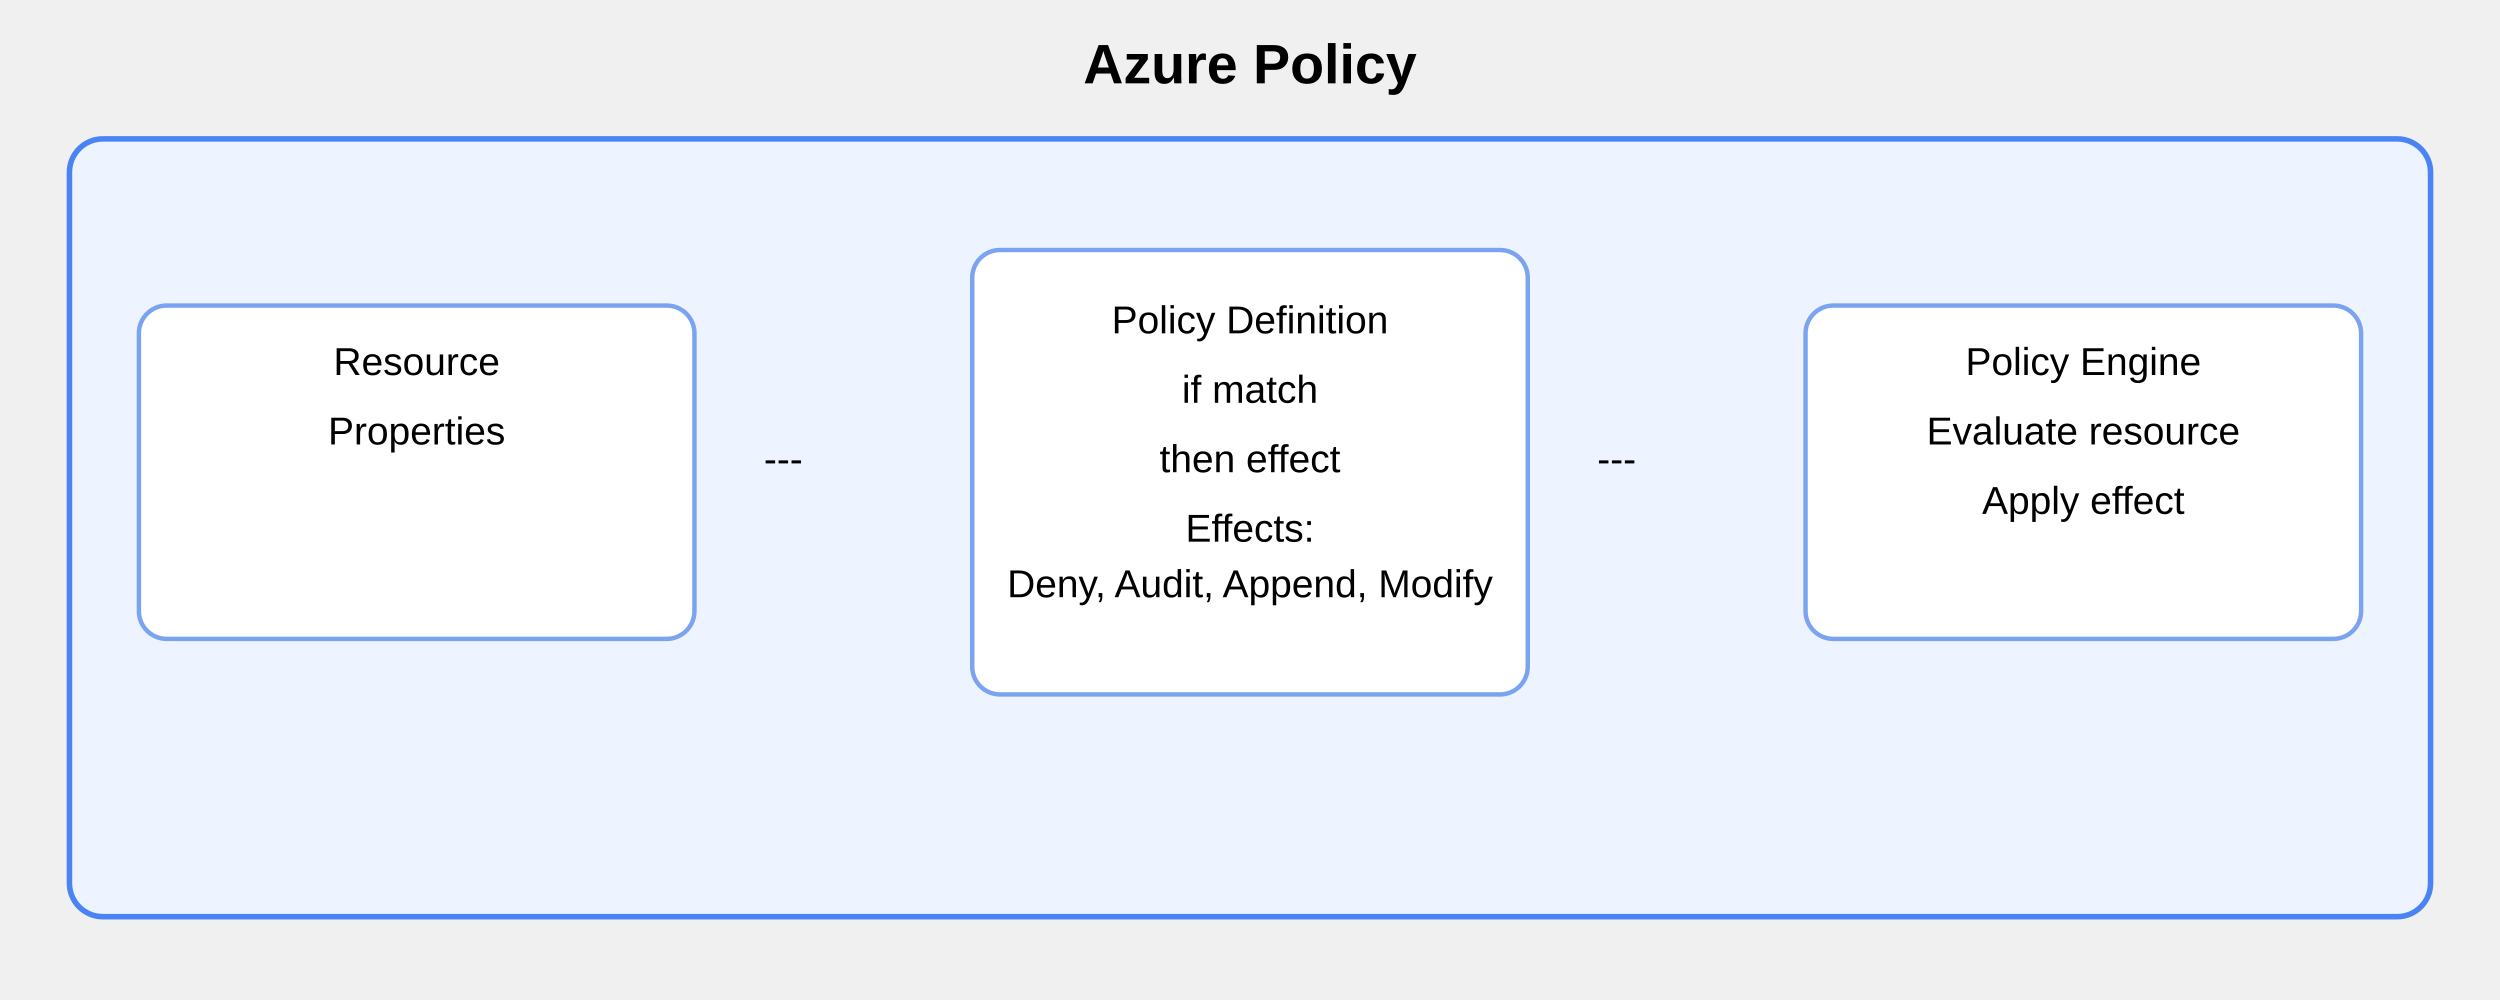
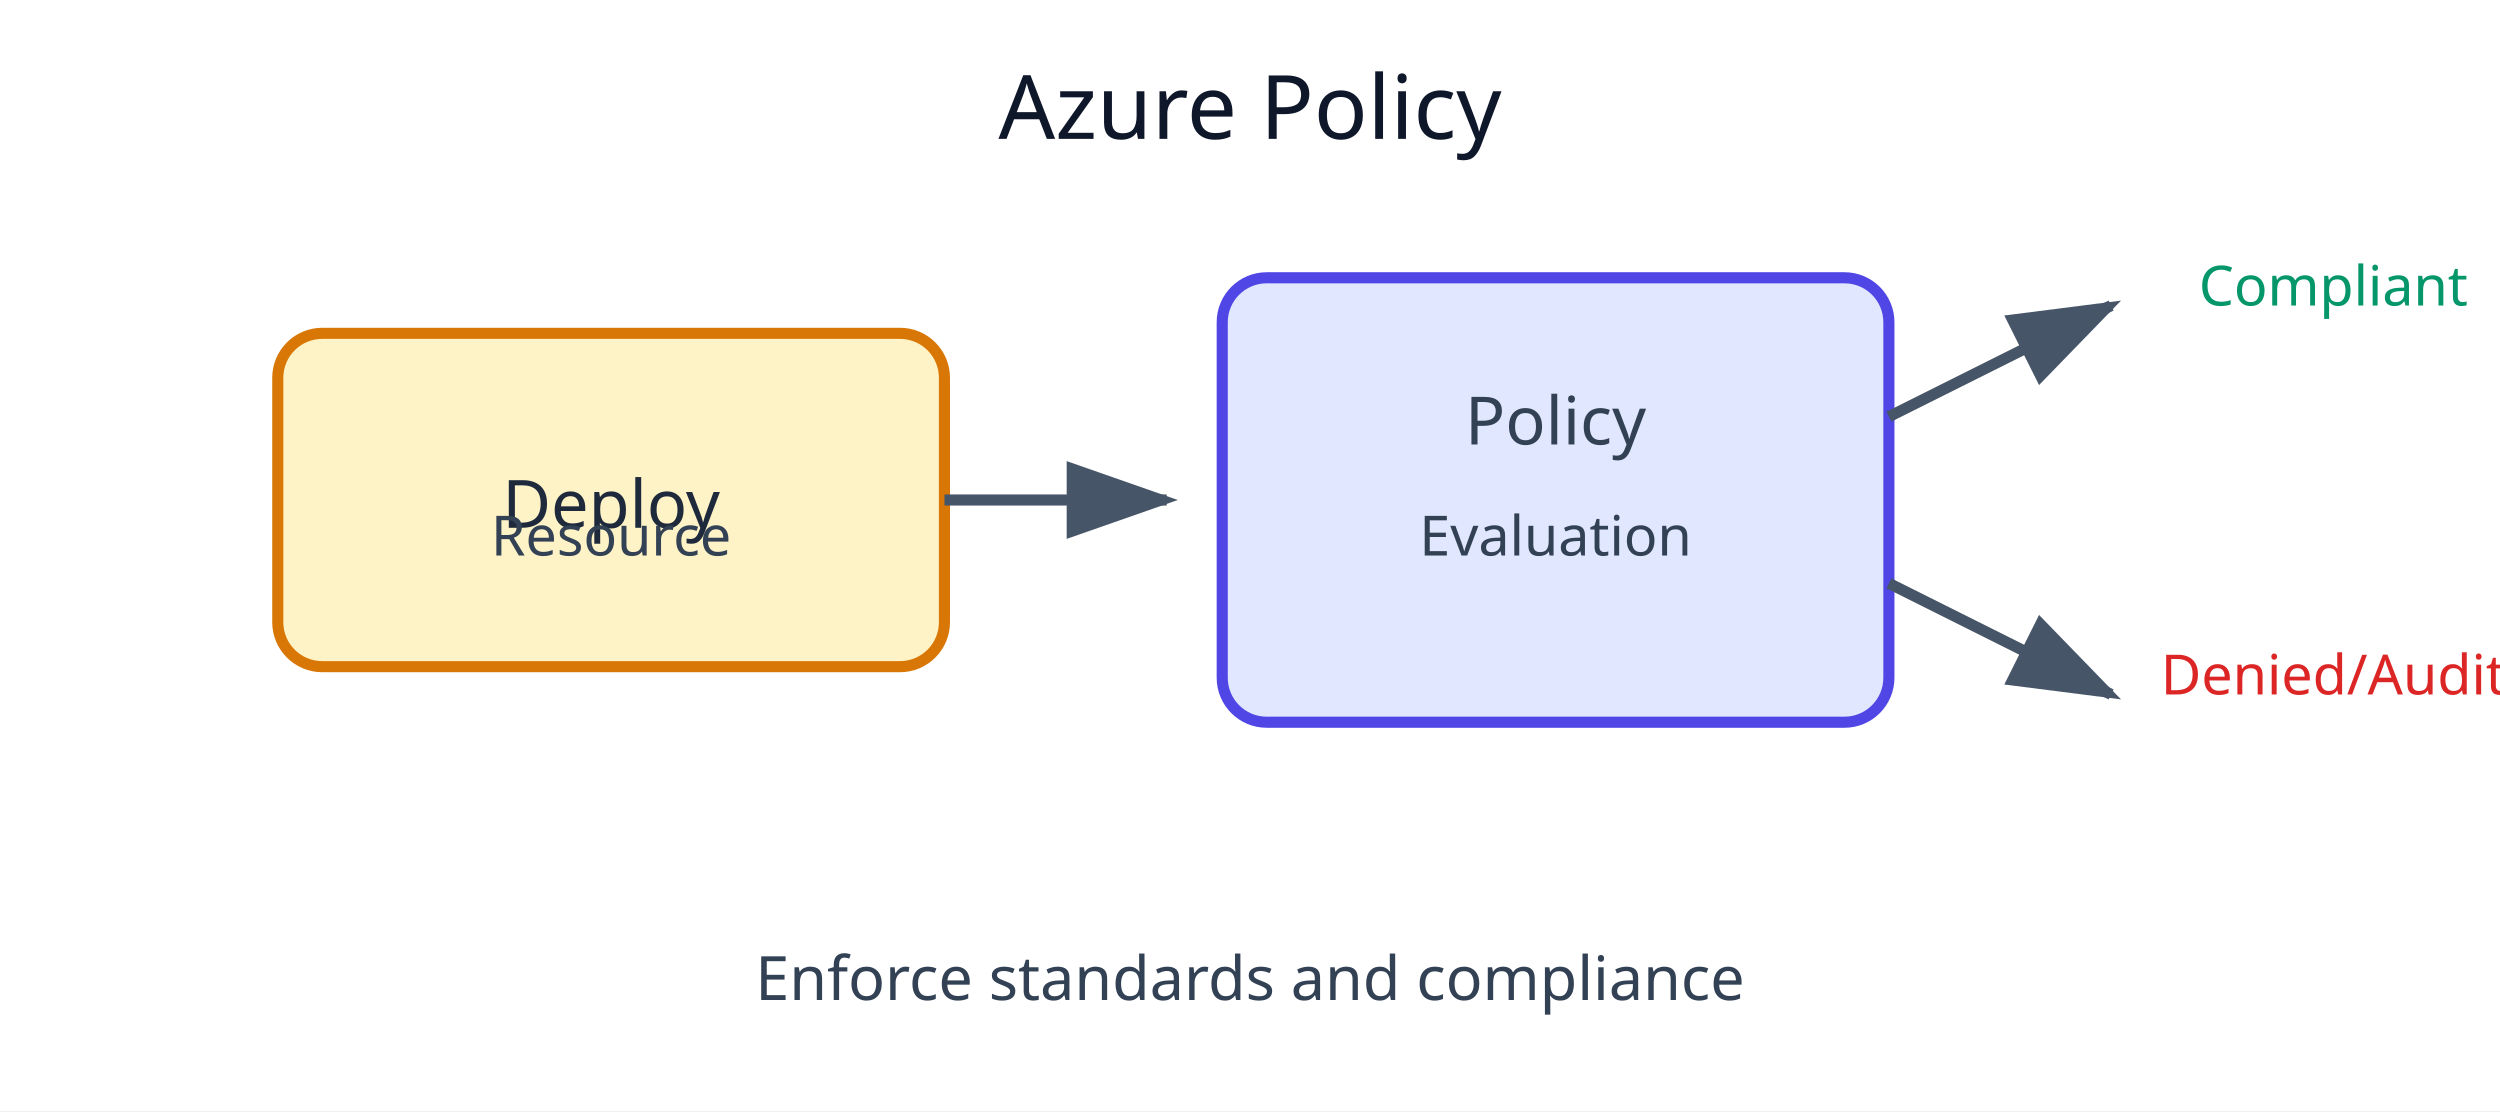
- <svg xmlns="http://www.w3.org/2000/svg" width="900" height="360">
-   <style>
-     .box { fill:#eef4ff; stroke:#4a84f4; stroke-width:2; }
-     .sub { fill:#ffffff; stroke:#7aa3f0; stroke-width:1.6; }
-     .title { font-family:Arial; font-size:20px; font-weight:bold; }
-     .txt { font-family:Arial; font-size:14px; }
-   </style>
-   <text x="450" y="30" text-anchor="middle" class="title">Azure Policy</text>
-   <rect x="25" y="50" width="850" height="280" rx="12" class="box" />
-   <rect x="50" y="110" width="200" height="120" rx="10" class="sub" />
-   <text x="150" y="135" text-anchor="middle" class="txt">Resource</text>
-   <text x="150" y="160" text-anchor="middle" class="txt">Properties</text>
-   <rect x="350" y="90" width="200" height="160" rx="10" class="sub" />
-   <text x="450" y="120" text-anchor="middle" class="txt">Policy Definition</text>
-   <text x="450" y="145" text-anchor="middle" class="txt">if match</text>
-   <text x="450" y="170" text-anchor="middle" class="txt">then effect</text>
-   <text x="450" y="195" text-anchor="middle" class="txt">Effects:</text>
-   <text x="450" y="215" text-anchor="middle" class="txt">Deny, Audit, Append, Modify</text>
-   <rect x="650" y="110" width="200" height="120" rx="10" class="sub" />
-   <text x="750" y="135" text-anchor="middle" class="txt">Policy Engine</text>
-   <text x="750" y="160" text-anchor="middle" class="txt">Evaluate resource</text>
-   <text x="750" y="185" text-anchor="middle" class="txt">Apply effect</text>
-   <text x="275" y="170" class="txt">---</text>
-   <text x="575" y="170" class="txt">---</text>
+ <svg xmlns="http://www.w3.org/2000/svg" viewBox="0 0 450 200" width="450" height="200">
+   <defs>
+     <marker id="arrow" markerWidth="10" markerHeight="7" refX="9" refY="3.5" orient="auto">
+       <polygon points="0 0, 10 3.5, 0 7" fill="#475569" />
+     </marker>
+     <marker id="arrowBlue" markerWidth="10" markerHeight="7" refX="9" refY="3.5" orient="auto">
+       <polygon points="0 0, 10 3.5, 0 7" fill="#2563EB" />
+     </marker>
+   </defs>
+   <rect width="450" height="200" fill="#FFFFFF" />
+   <text x="225" y="25" text-anchor="middle" font-family="Segoe UI" font-size="16" fill="#0F172A">Azure Policy</text>
+   <rect x="50" y="60" width="120" height="60" rx="8" fill="#FEF3C7" stroke="#D97706" stroke-width="2" />
+   <text x="110" y="95" text-anchor="middle" font-family="Segoe UI" font-size="12" fill="#1E293B">Deploy</text>
+   <text x="110" y="100" text-anchor="middle" font-family="Segoe UI" font-size="10" fill="#334155">Resource</text>
+   <line x1="170" y1="90" x2="210" y2="90" stroke="#475569" stroke-width="2" marker-end="url(#arrow)" />
+   <rect x="220" y="50" width="120" height="80" rx="8" fill="#E0E7FF" stroke="#4F46E5" stroke-width="2" />
+   <text x="280" y="95" text-anchor="middle" font-family="Segoe UI" font-size="11" fill="#1E293B" />
+   <text x="280" y="80" text-anchor="middle" font-family="Segoe UI" font-size="12" fill="#334155">Policy</text>
+   <text x="280" y="100" text-anchor="middle" font-family="Segoe UI" font-size="10" fill="#334155">Evaluation</text>
+   <line x1="340" y1="75" x2="380" y2="55" stroke="#475569" stroke-width="2" marker-end="url(#arrow)" />
+   <line x1="340" y1="105" x2="380" y2="125" stroke="#475569" stroke-width="2" marker-end="url(#arrow)" />
+   <text x="420" y="55" text-anchor="middle" font-family="Segoe UI" font-size="10" fill="#059669">Compliant</text>
+   <text x="420" y="125" text-anchor="middle" font-family="Segoe UI" font-size="10" fill="#DC2626">Denied/Audit</text>
+   <text x="225" y="180" text-anchor="middle" font-family="Segoe UI" font-size="11" fill="#334155">Enforce standards and compliance</text>
</svg>
